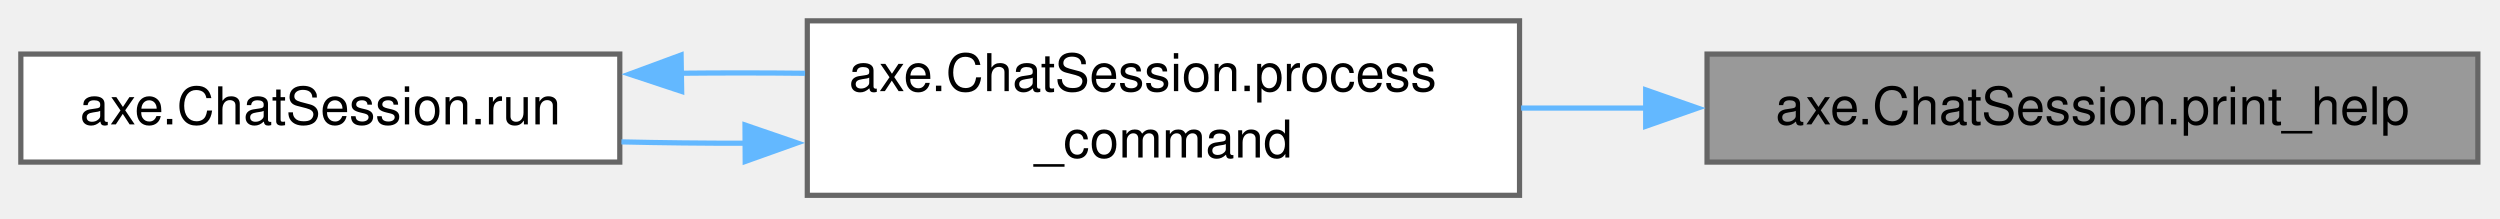
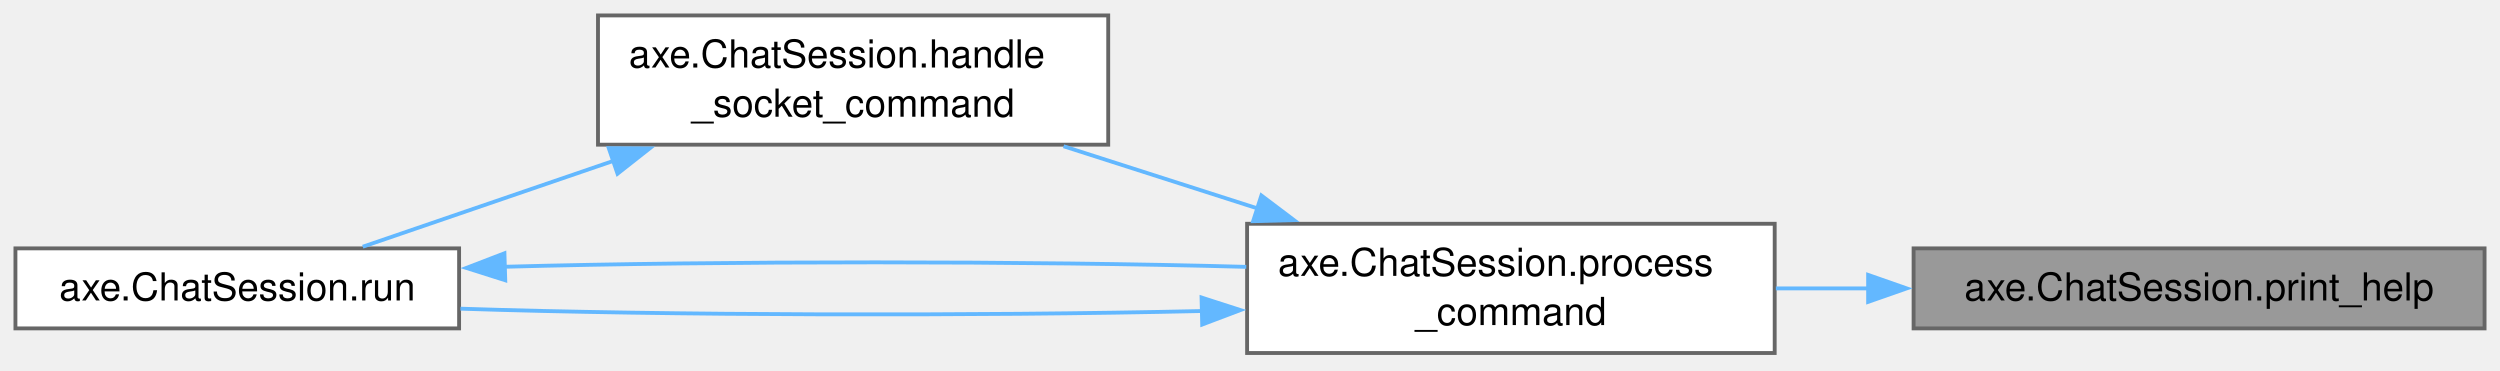
- <svg xmlns="http://www.w3.org/2000/svg" xmlns:xlink="http://www.w3.org/1999/xlink" width="480pt" height="42pt" viewBox="0.00 0.00 480.00 42.00">
-   <g id="graph0" class="graph" transform="scale(1 1) rotate(0) translate(4 37.5)">
+ <svg xmlns="http://www.w3.org/2000/svg" xmlns:xlink="http://www.w3.org/1999/xlink" width="648pt" height="96pt" viewBox="0.00 0.00 648.00 96.00">
+   <g id="graph0" class="graph" transform="scale(1 1) rotate(0) translate(4 91.5)">
    <g id="Node000001" class="node">
      <g id="a_Node000001">
        <a xlink:title=" ">
-           <polygon fill="#999999" stroke="#666666" points="471.75,-27.12 323.75,-27.12 323.75,-6.38 471.75,-6.38 471.75,-27.12" />
-           <text xml:space="preserve" text-anchor="middle" x="397.75" y="-13.62" font-family="Helvetica,sans-Serif" font-size="10.00">axe.ChatSession.print_help</text>
+           <polygon fill="#999999" stroke="#666666" points="640,-27.12 492,-27.12 492,-6.38 640,-6.38 640,-27.12" />
+           <text xml:space="preserve" text-anchor="middle" x="566" y="-13.62" font-family="Helvetica,sans-Serif" font-size="10.00">axe.ChatSession.print_help</text>
        </a>
      </g>
    </g>
    <g id="Node000002" class="node">
      <g id="a_Node000002">
        <a xlink:href="classaxe_1_1ChatSession.html#aaa359a2981c69ef0b93b8b48e259e007" target="_top" xlink:title=" ">
-           <polygon fill="white" stroke="#666666" points="287.75,-33.5 151,-33.5 151,0 287.75,0 287.75,-33.5" />
-           <text xml:space="preserve" text-anchor="start" x="159" y="-20" font-family="Helvetica,sans-Serif" font-size="10.00">axe.ChatSession.process</text>
-           <text xml:space="preserve" text-anchor="middle" x="219.38" y="-7.25" font-family="Helvetica,sans-Serif" font-size="10.00">_command</text>
+           <polygon fill="white" stroke="#666666" points="456,-33.5 319.25,-33.5 319.25,0 456,0 456,-33.5" />
+           <text xml:space="preserve" text-anchor="start" x="327.25" y="-20" font-family="Helvetica,sans-Serif" font-size="10.00">axe.ChatSession.process</text>
+           <text xml:space="preserve" text-anchor="middle" x="387.62" y="-7.25" font-family="Helvetica,sans-Serif" font-size="10.00">_command</text>
        </a>
      </g>
    </g>
    <g id="edge1_Node000001_Node000002" class="edge">
      <g id="a_edge1_Node000001_Node000002">
        <a xlink:title=" ">
-           <path fill="none" stroke="#63b8ff" d="M312.12,-16.75C304.05,-16.75 295.93,-16.75 288.05,-16.75" />
-           <polygon fill="#63b8ff" stroke="#63b8ff" points="311.97,-20.25 321.97,-16.75 311.97,-13.25 311.97,-20.25" />
+           <path fill="none" stroke="#63b8ff" d="M480.37,-16.75C472.3,-16.75 464.18,-16.75 456.3,-16.75" />
+           <polygon fill="#63b8ff" stroke="#63b8ff" points="480.22,-20.25 490.22,-16.75 480.22,-13.25 480.22,-20.25" />
        </a>
      </g>
    </g>
    <g id="Node000003" class="node">
      <g id="a_Node000003">
+         <a xlink:href="classaxe_1_1ChatSession.html#a00f4c50861d88ce623a2c2db3ba0bd0b" target="_top" xlink:title=" ">
+           <polygon fill="white" stroke="#666666" points="283.25,-87.5 151,-87.5 151,-54 283.25,-54 283.25,-87.5" />
+           <text xml:space="preserve" text-anchor="start" x="159" y="-74" font-family="Helvetica,sans-Serif" font-size="10.00">axe.ChatSession.handle</text>
+           <text xml:space="preserve" text-anchor="middle" x="217.12" y="-61.25" font-family="Helvetica,sans-Serif" font-size="10.00">_socket_command</text>
+         </a>
+       </g>
+     </g>
+     <g id="edge2_Node000002_Node000003" class="edge">
+       <g id="a_edge2_Node000002_Node000003">
+         <a xlink:title=" ">
+           <path fill="none" stroke="#63b8ff" d="M322.09,-37.43C305.44,-42.77 287.7,-48.45 271.68,-53.59" />
+           <polygon fill="#63b8ff" stroke="#63b8ff" points="322.95,-40.83 331.41,-34.45 320.81,-34.17 322.95,-40.83" />
+         </a>
+       </g>
+     </g>
+     <g id="Node000004" class="node">
+       <g id="a_Node000004">
        <a xlink:href="classaxe_1_1ChatSession.html#a68cb42802ab49b009bbfc87e9d7e8f78" target="_top" xlink:title=" ">
          <polygon fill="white" stroke="#666666" points="115,-27.12 0,-27.12 0,-6.38 115,-6.38 115,-27.12" />
          <text xml:space="preserve" text-anchor="middle" x="57.5" y="-13.62" font-family="Helvetica,sans-Serif" font-size="10.00">axe.ChatSession.run</text>
        </a>
      </g>
    </g>
-     <g id="edge2_Node000002_Node000003" class="edge">
-       <g id="a_edge2_Node000002_Node000003">
+     <g id="edge5_Node000002_Node000004" class="edge">
+       <g id="a_edge5_Node000002_Node000004">
        <a xlink:title=" ">
-           <path fill="none" stroke="#63b8ff" d="M139.21,-10C131.15,-9.99 123.07,-10.08 115.31,-10.26" />
-           <polygon fill="#63b8ff" stroke="#63b8ff" points="139.04,-13.5 149.06,-10.06 139.08,-6.5 139.04,-13.5" />
+           <path fill="none" stroke="#63b8ff" d="M307.83,-10.89C248.49,-9.53 168.54,-9.73 115.34,-11.49" />
+           <polygon fill="#63b8ff" stroke="#63b8ff" points="307.44,-14.38 317.52,-11.13 307.61,-7.38 307.44,-14.38" />
        </a>
      </g>
    </g>
-     <g id="edge3_Node000003_Node000002" class="edge">
-       <g id="a_edge3_Node000003_Node000002">
+     <g id="edge3_Node000003_Node000004" class="edge">
+       <g id="a_edge3_Node000003_Node000004">
        <a xlink:title=" ">
-           <path fill="none" stroke="#63b8ff" d="M126.73,-23.44C134.63,-23.52 142.68,-23.52 150.57,-23.43" />
-           <polygon fill="#63b8ff" stroke="#63b8ff" points="126.88,-19.94 116.83,-23.27 126.77,-26.94 126.88,-19.94" />
+           <path fill="none" stroke="#63b8ff" d="M155.1,-49.84C132.88,-42.23 108.66,-33.93 90.03,-27.55" />
+           <polygon fill="#63b8ff" stroke="#63b8ff" points="153.79,-53.1 164.39,-53.03 156.06,-46.47 153.79,-53.1" />
+         </a>
+       </g>
+     </g>
+     <g id="edge4_Node000004_Node000002" class="edge">
+       <g id="a_edge4_Node000004_Node000002">
+         <a xlink:title=" ">
+           <path fill="none" stroke="#63b8ff" d="M126.65,-22.35C183.06,-23.89 262.78,-23.88 319.04,-22.33" />
+           <polygon fill="#63b8ff" stroke="#63b8ff" points="126.96,-18.85 116.86,-22.05 126.75,-25.85 126.96,-18.85" />
        </a>
      </g>
    </g>
  </g>
</svg>
